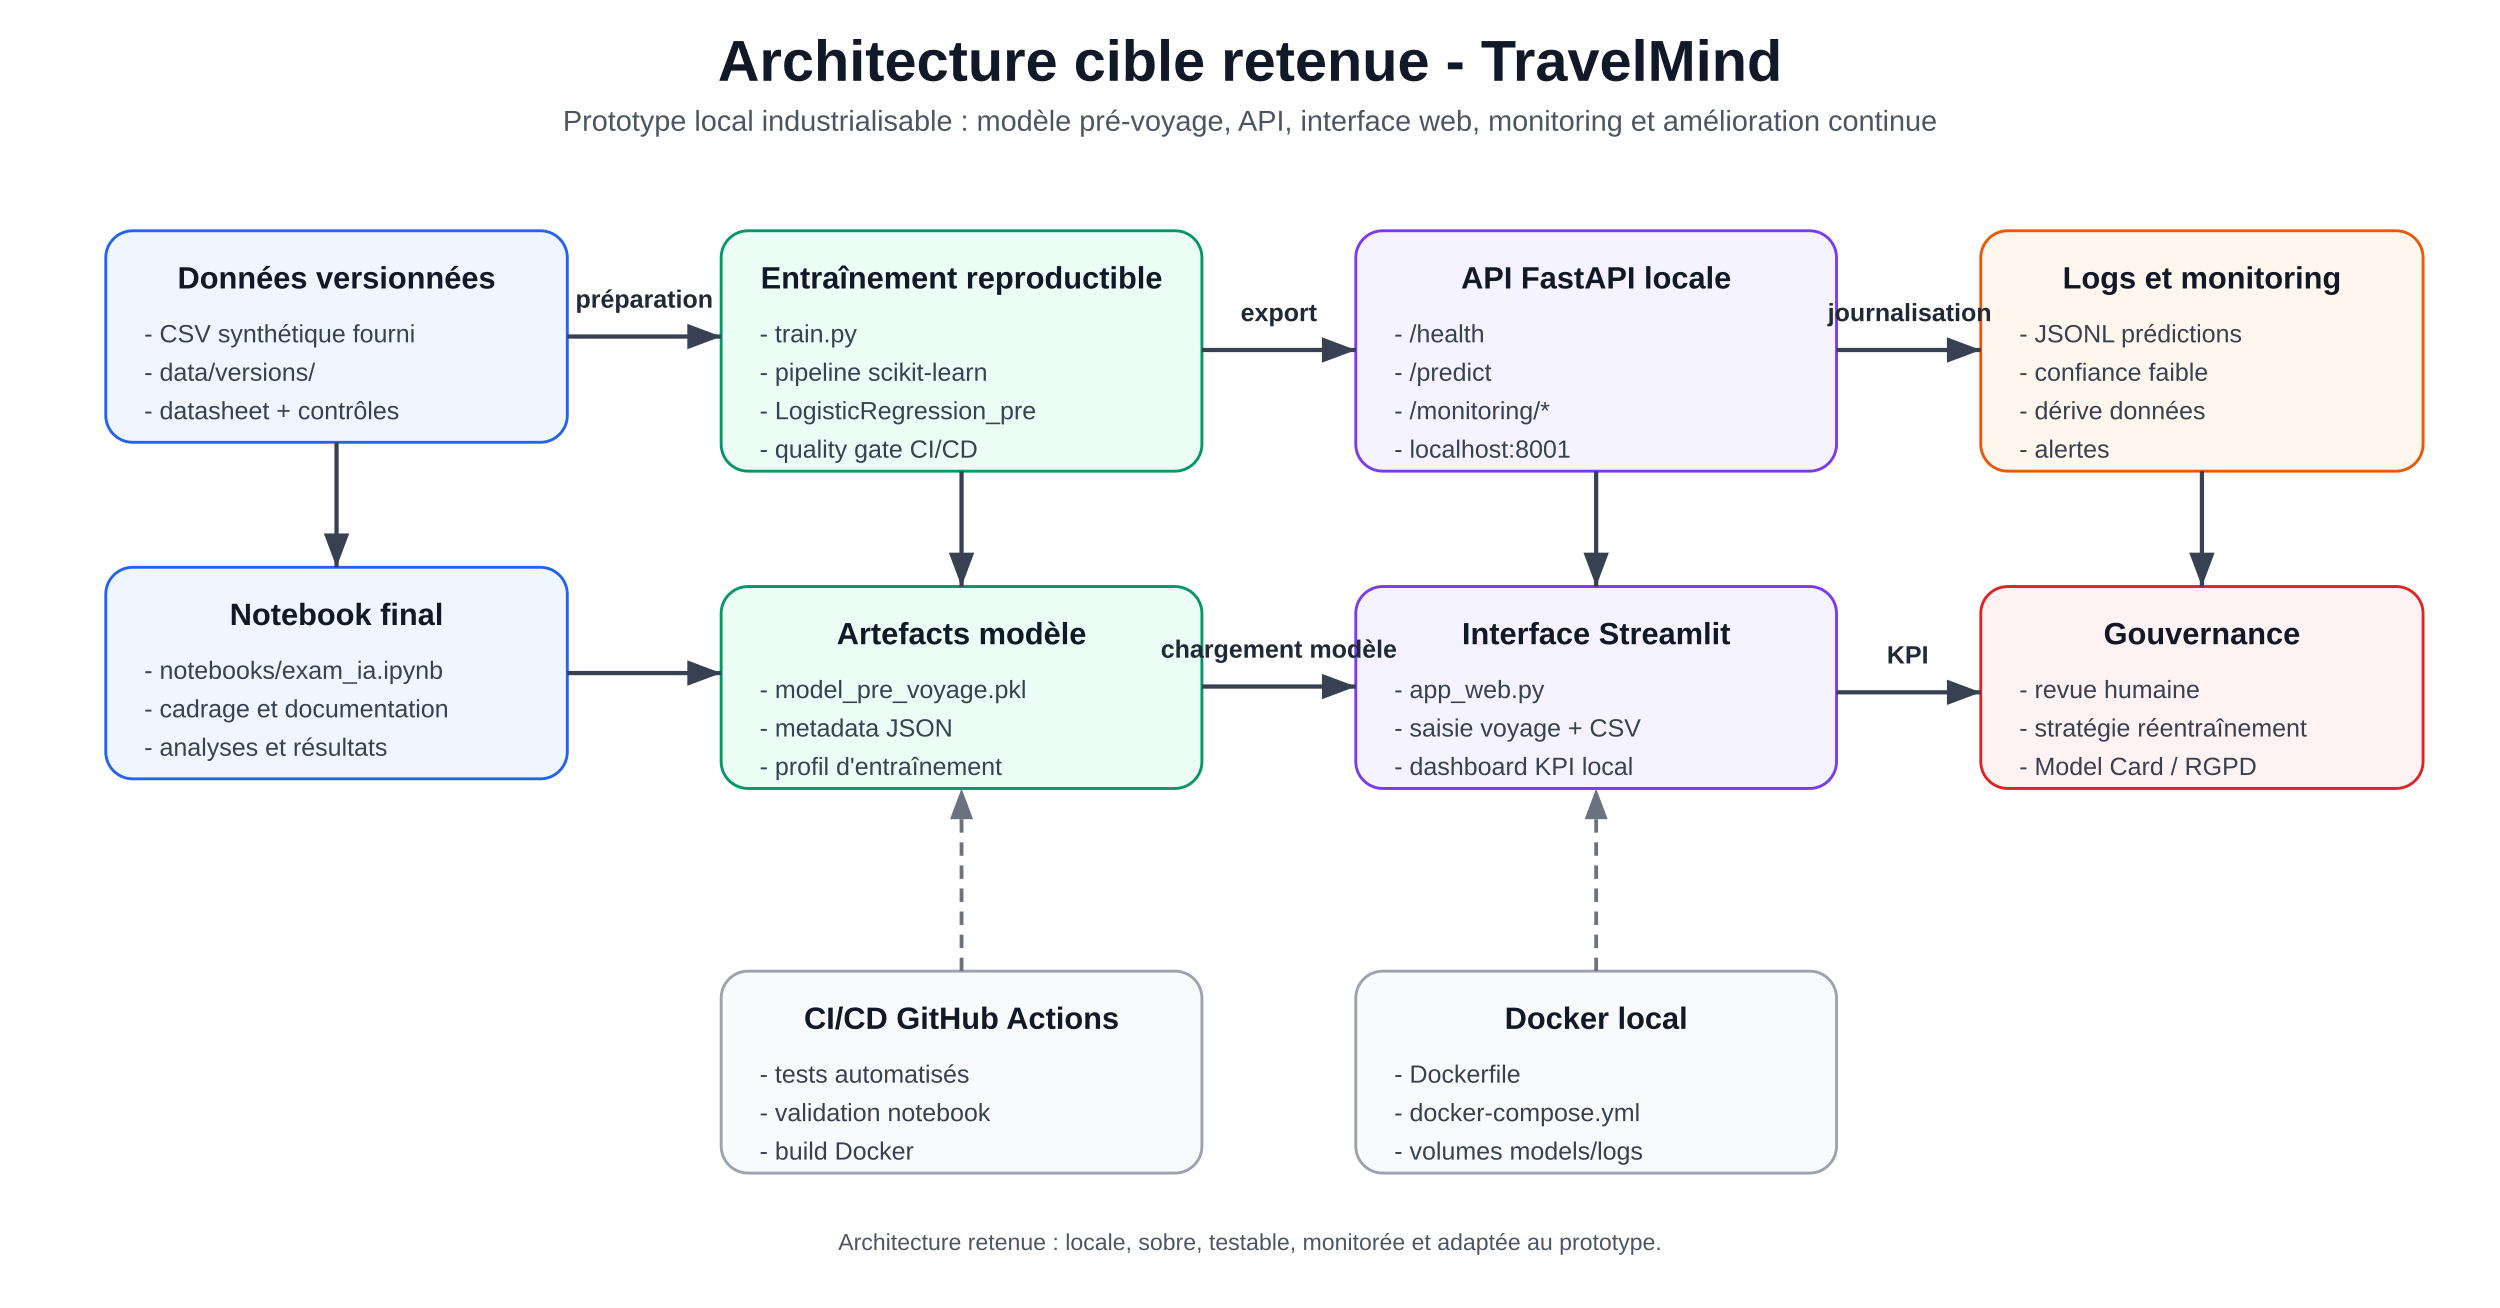
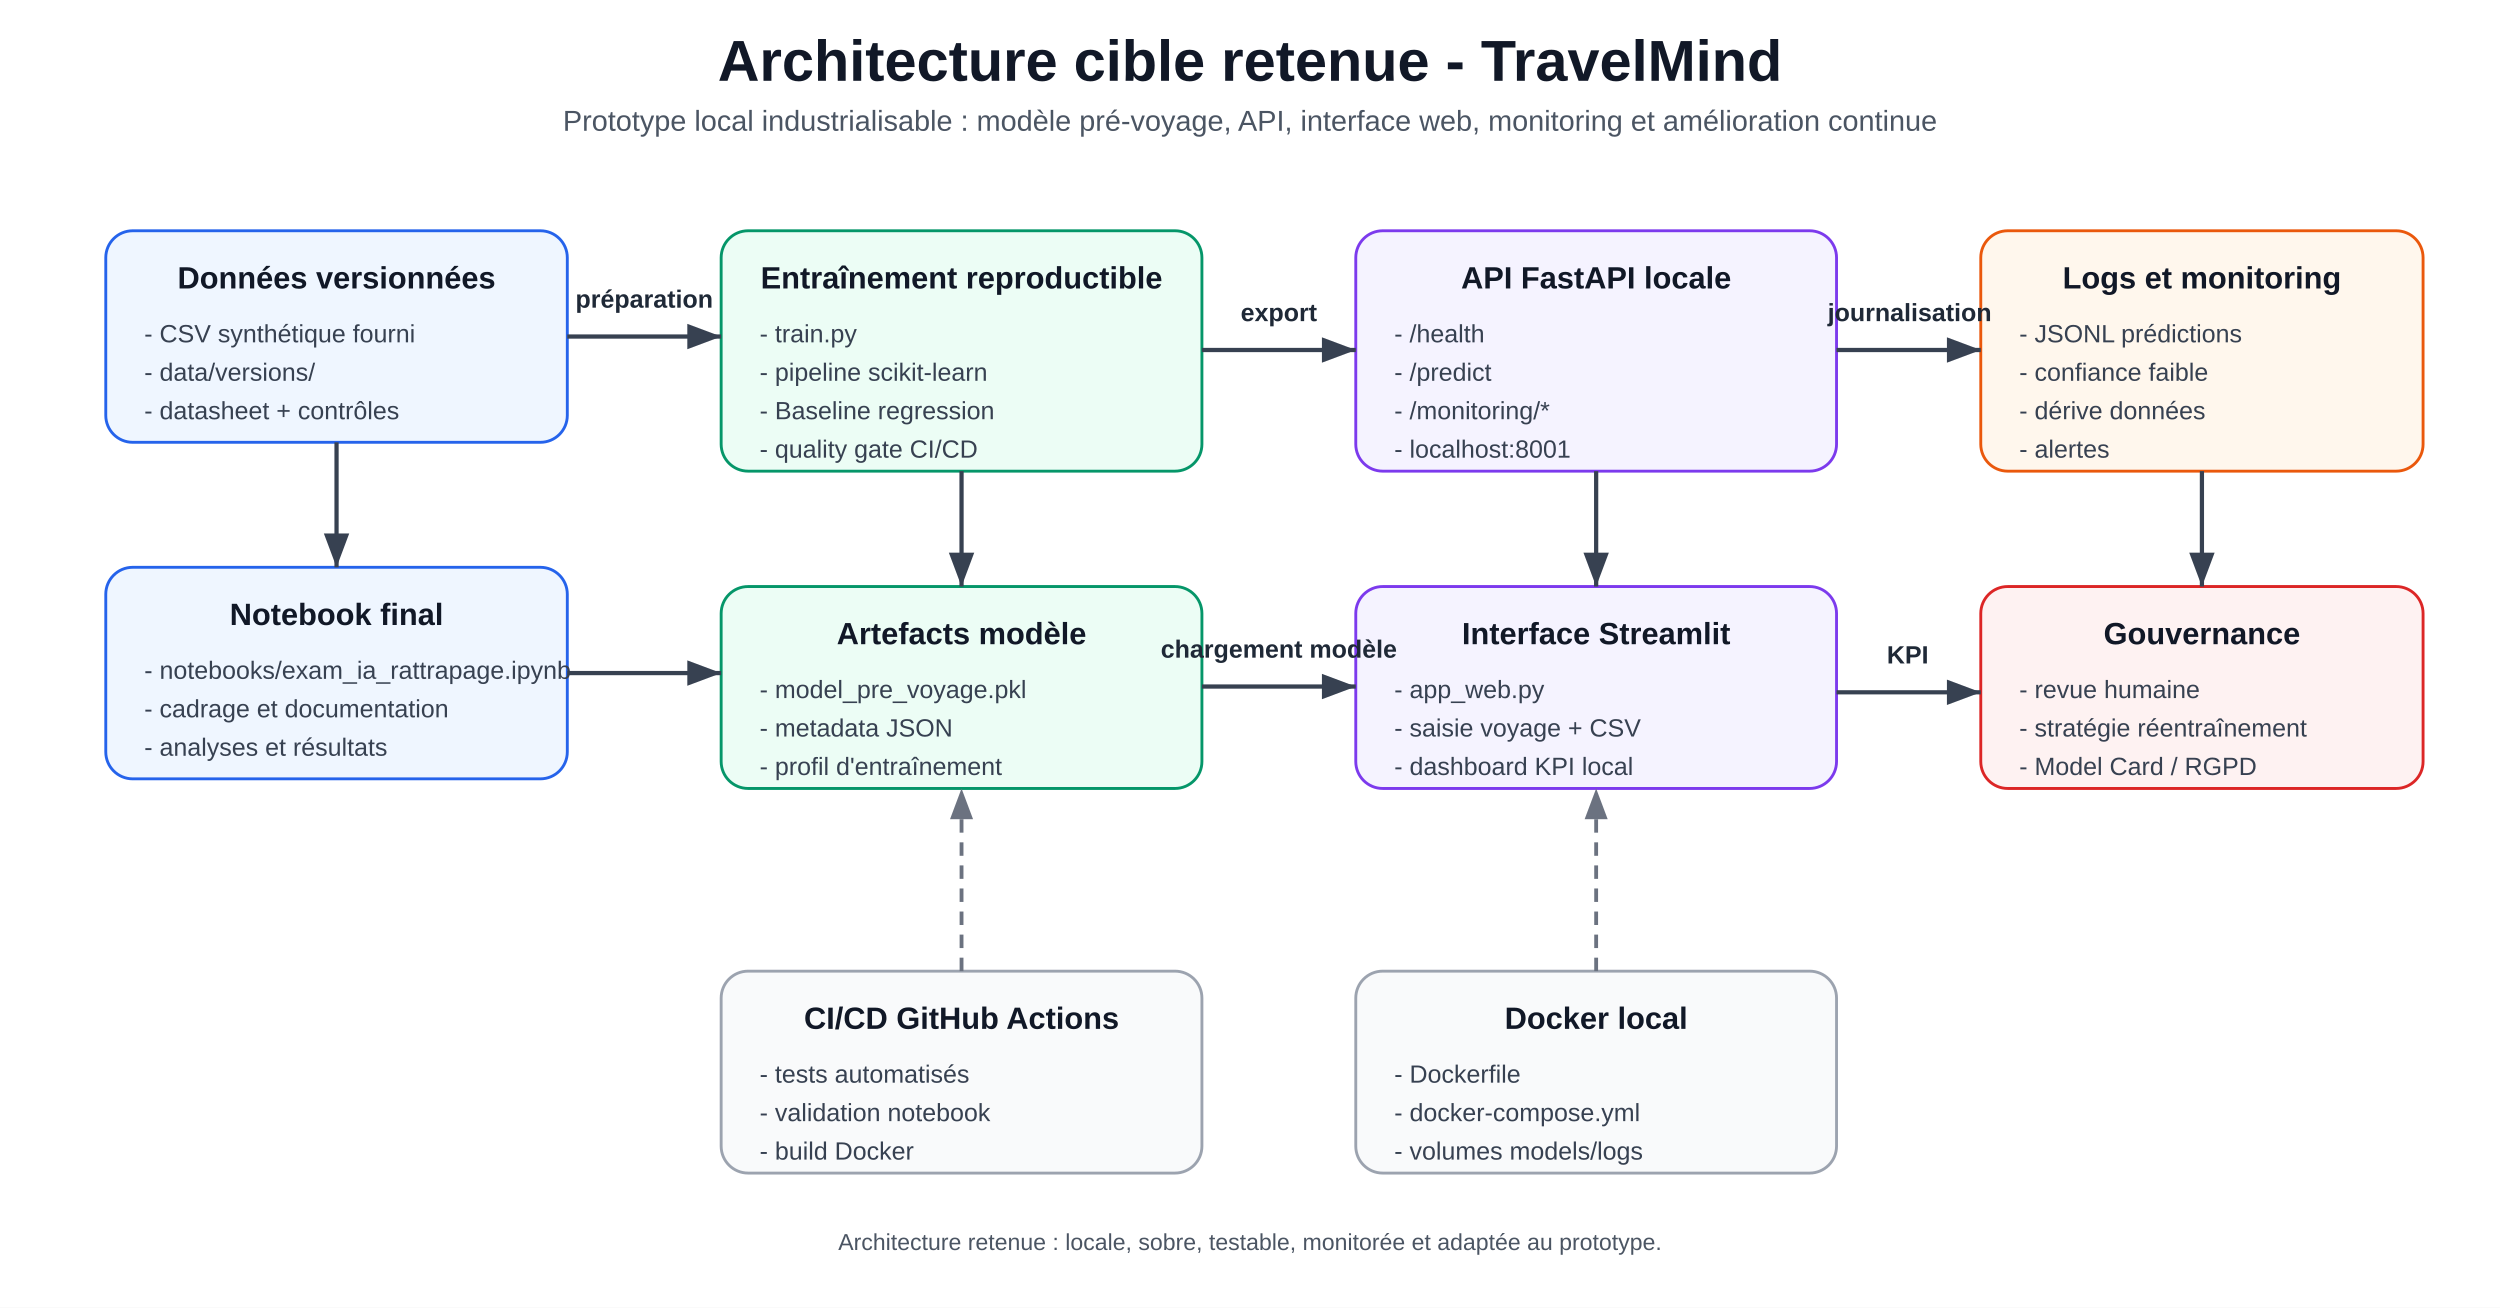
<svg xmlns="http://www.w3.org/2000/svg" width="1300" height="680" viewBox="0 0 1300 680">
  <defs>
    <style>
      .title { font: 700 30px Arial, sans-serif; fill: #111827; }
      .subtitle { font: 400 15px Arial, sans-serif; fill: #4b5563; }
      .box-title { font: 700 16px Arial, sans-serif; fill: #111827; }
      .box-text { font: 400 13px Arial, sans-serif; fill: #374151; }
      .small { font: 400 12px Arial, sans-serif; fill: #4b5563; }
      .box { fill: #f9fafb; stroke: #9ca3af; stroke-width: 1.5; rx: 14; }
      .data { fill: #eff6ff; stroke: #2563eb; }
      .model { fill: #ecfdf5; stroke: #059669; }
      .serve { fill: #f5f3ff; stroke: #7c3aed; }
      .monitor { fill: #fff7ed; stroke: #ea580c; }
      .govern { fill: #fef2f2; stroke: #dc2626; }
      .arrow { stroke: #374151; stroke-width: 2.2; fill: none; marker-end: url(#arrowhead); }
      .arrow-dashed { stroke: #6b7280; stroke-width: 2; fill: none; stroke-dasharray: 7 5; marker-end: url(#arrowhead-gray); }
      .label { font: 700 13px Arial, sans-serif; fill: #1f2937; }
    </style>
    <marker id="arrowhead" markerWidth="10" markerHeight="10" refX="8" refY="3" orient="auto">
      <path d="M0,0 L0,6 L8,3 z" fill="#374151" />
    </marker>
    <marker id="arrowhead-gray" markerWidth="10" markerHeight="10" refX="8" refY="3" orient="auto">
      <path d="M0,0 L0,6 L8,3 z" fill="#6b7280" />
    </marker>
  </defs>
  <rect x="0" y="0" width="1300" height="680" fill="#ffffff" />
  <text x="650" y="42" text-anchor="middle" class="title">Architecture cible retenue - TravelMind</text>
  <text x="650" y="68" text-anchor="middle" class="subtitle">Prototype local industrialisable : modèle pré-voyage, API, interface web, monitoring et amélioration continue</text>
  <rect x="55" y="120" width="240" height="110" class="box data" />
  <text x="175" y="150" text-anchor="middle" class="box-title">Données versionnées</text>
  <text x="75" y="178" class="box-text">- CSV synthétique fourni</text>
  <text x="75" y="198" class="box-text">- data/versions/</text>
  <text x="75" y="218" class="box-text">- datasheet + contrôles</text>
  <rect x="55" y="295" width="240" height="110" class="box data" />
  <text x="175" y="325" text-anchor="middle" class="box-title">Notebook final</text>
-   <text x="75" y="353" class="box-text">- notebooks/exam_ia.ipynb</text>
+   <text x="75" y="353" class="box-text">- notebooks/exam_ia_rattrapage.ipynb</text>
  <text x="75" y="373" class="box-text">- cadrage et documentation</text>
  <text x="75" y="393" class="box-text">- analyses et résultats</text>
  <rect x="375" y="120" width="250" height="125" class="box model" />
  <text x="500" y="150" text-anchor="middle" class="box-title">Entraînement reproductible</text>
  <text x="395" y="178" class="box-text">- train.py</text>
  <text x="395" y="198" class="box-text">- pipeline scikit-learn</text>
-   <text x="395" y="218" class="box-text">- LogisticRegression_pre</text>
+   <text x="395" y="218" class="box-text">- Baseline regression</text>
  <text x="395" y="238" class="box-text">- quality gate CI/CD</text>
  <rect x="375" y="305" width="250" height="105" class="box model" />
  <text x="500" y="335" text-anchor="middle" class="box-title">Artefacts modèle</text>
  <text x="395" y="363" class="box-text">- model_pre_voyage.pkl</text>
  <text x="395" y="383" class="box-text">- metadata JSON</text>
  <text x="395" y="403" class="box-text">- profil d'entraînement</text>
  <rect x="705" y="120" width="250" height="125" class="box serve" />
  <text x="830" y="150" text-anchor="middle" class="box-title">API FastAPI locale</text>
  <text x="725" y="178" class="box-text">- /health</text>
  <text x="725" y="198" class="box-text">- /predict</text>
  <text x="725" y="218" class="box-text">- /monitoring/*</text>
  <text x="725" y="238" class="box-text">- localhost:8001</text>
  <rect x="705" y="305" width="250" height="105" class="box serve" />
  <text x="830" y="335" text-anchor="middle" class="box-title">Interface Streamlit</text>
  <text x="725" y="363" class="box-text">- app_web.py</text>
  <text x="725" y="383" class="box-text">- saisie voyage + CSV</text>
  <text x="725" y="403" class="box-text">- dashboard KPI local</text>
  <rect x="1030" y="120" width="230" height="125" class="box monitor" />
  <text x="1145" y="150" text-anchor="middle" class="box-title">Logs et monitoring</text>
  <text x="1050" y="178" class="box-text">- JSONL prédictions</text>
  <text x="1050" y="198" class="box-text">- confiance faible</text>
  <text x="1050" y="218" class="box-text">- dérive données</text>
  <text x="1050" y="238" class="box-text">- alertes</text>
  <rect x="1030" y="305" width="230" height="105" class="box govern" />
  <text x="1145" y="335" text-anchor="middle" class="box-title">Gouvernance</text>
  <text x="1050" y="363" class="box-text">- revue humaine</text>
  <text x="1050" y="383" class="box-text">- stratégie réentraînement</text>
  <text x="1050" y="403" class="box-text">- Model Card / RGPD</text>
  <rect x="375" y="505" width="250" height="105" class="box" />
  <text x="500" y="535" text-anchor="middle" class="box-title">CI/CD GitHub Actions</text>
  <text x="395" y="563" class="box-text">- tests automatisés</text>
  <text x="395" y="583" class="box-text">- validation notebook</text>
  <text x="395" y="603" class="box-text">- build Docker</text>
  <rect x="705" y="505" width="250" height="105" class="box" />
  <text x="830" y="535" text-anchor="middle" class="box-title">Docker local</text>
  <text x="725" y="563" class="box-text">- Dockerfile</text>
  <text x="725" y="583" class="box-text">- docker-compose.yml</text>
  <text x="725" y="603" class="box-text">- volumes models/logs</text>
  <path d="M295 175 C325 175, 345 175, 375 175" class="arrow" />
  <path d="M625 182 C655 182, 675 182, 705 182" class="arrow" />
  <path d="M955 182 C985 182, 1000 182, 1030 182" class="arrow" />
  <path d="M830 245 C830 270, 830 285, 830 305" class="arrow" />
  <path d="M955 360 C985 360, 1000 360, 1030 360" class="arrow" />
  <path d="M1145 245 C1145 270, 1145 285, 1145 305" class="arrow" />
  <path d="M500 245 C500 270, 500 285, 500 305" class="arrow" />
  <path d="M625 357 C655 357, 675 357, 705 357" class="arrow" />
  <path d="M175 230 C175 260, 175 275, 175 295" class="arrow" />
  <path d="M295 350 C325 350, 345 350, 375 350" class="arrow" />
  <path d="M500 505 C500 465, 500 450, 500 410" class="arrow-dashed" />
  <path d="M830 505 C830 465, 830 450, 830 410" class="arrow-dashed" />
  <text x="335" y="160" text-anchor="middle" class="label">préparation</text>
  <text x="665" y="167" text-anchor="middle" class="label">export</text>
  <text x="993" y="167" text-anchor="middle" class="label">journalisation</text>
  <text x="665" y="342" text-anchor="middle" class="label">chargement modèle</text>
  <text x="992" y="345" text-anchor="middle" class="label">KPI</text>
  <text x="650" y="650" text-anchor="middle" class="small">Architecture retenue : locale, sobre, testable, monitorée et adaptée au prototype.</text>
</svg>
